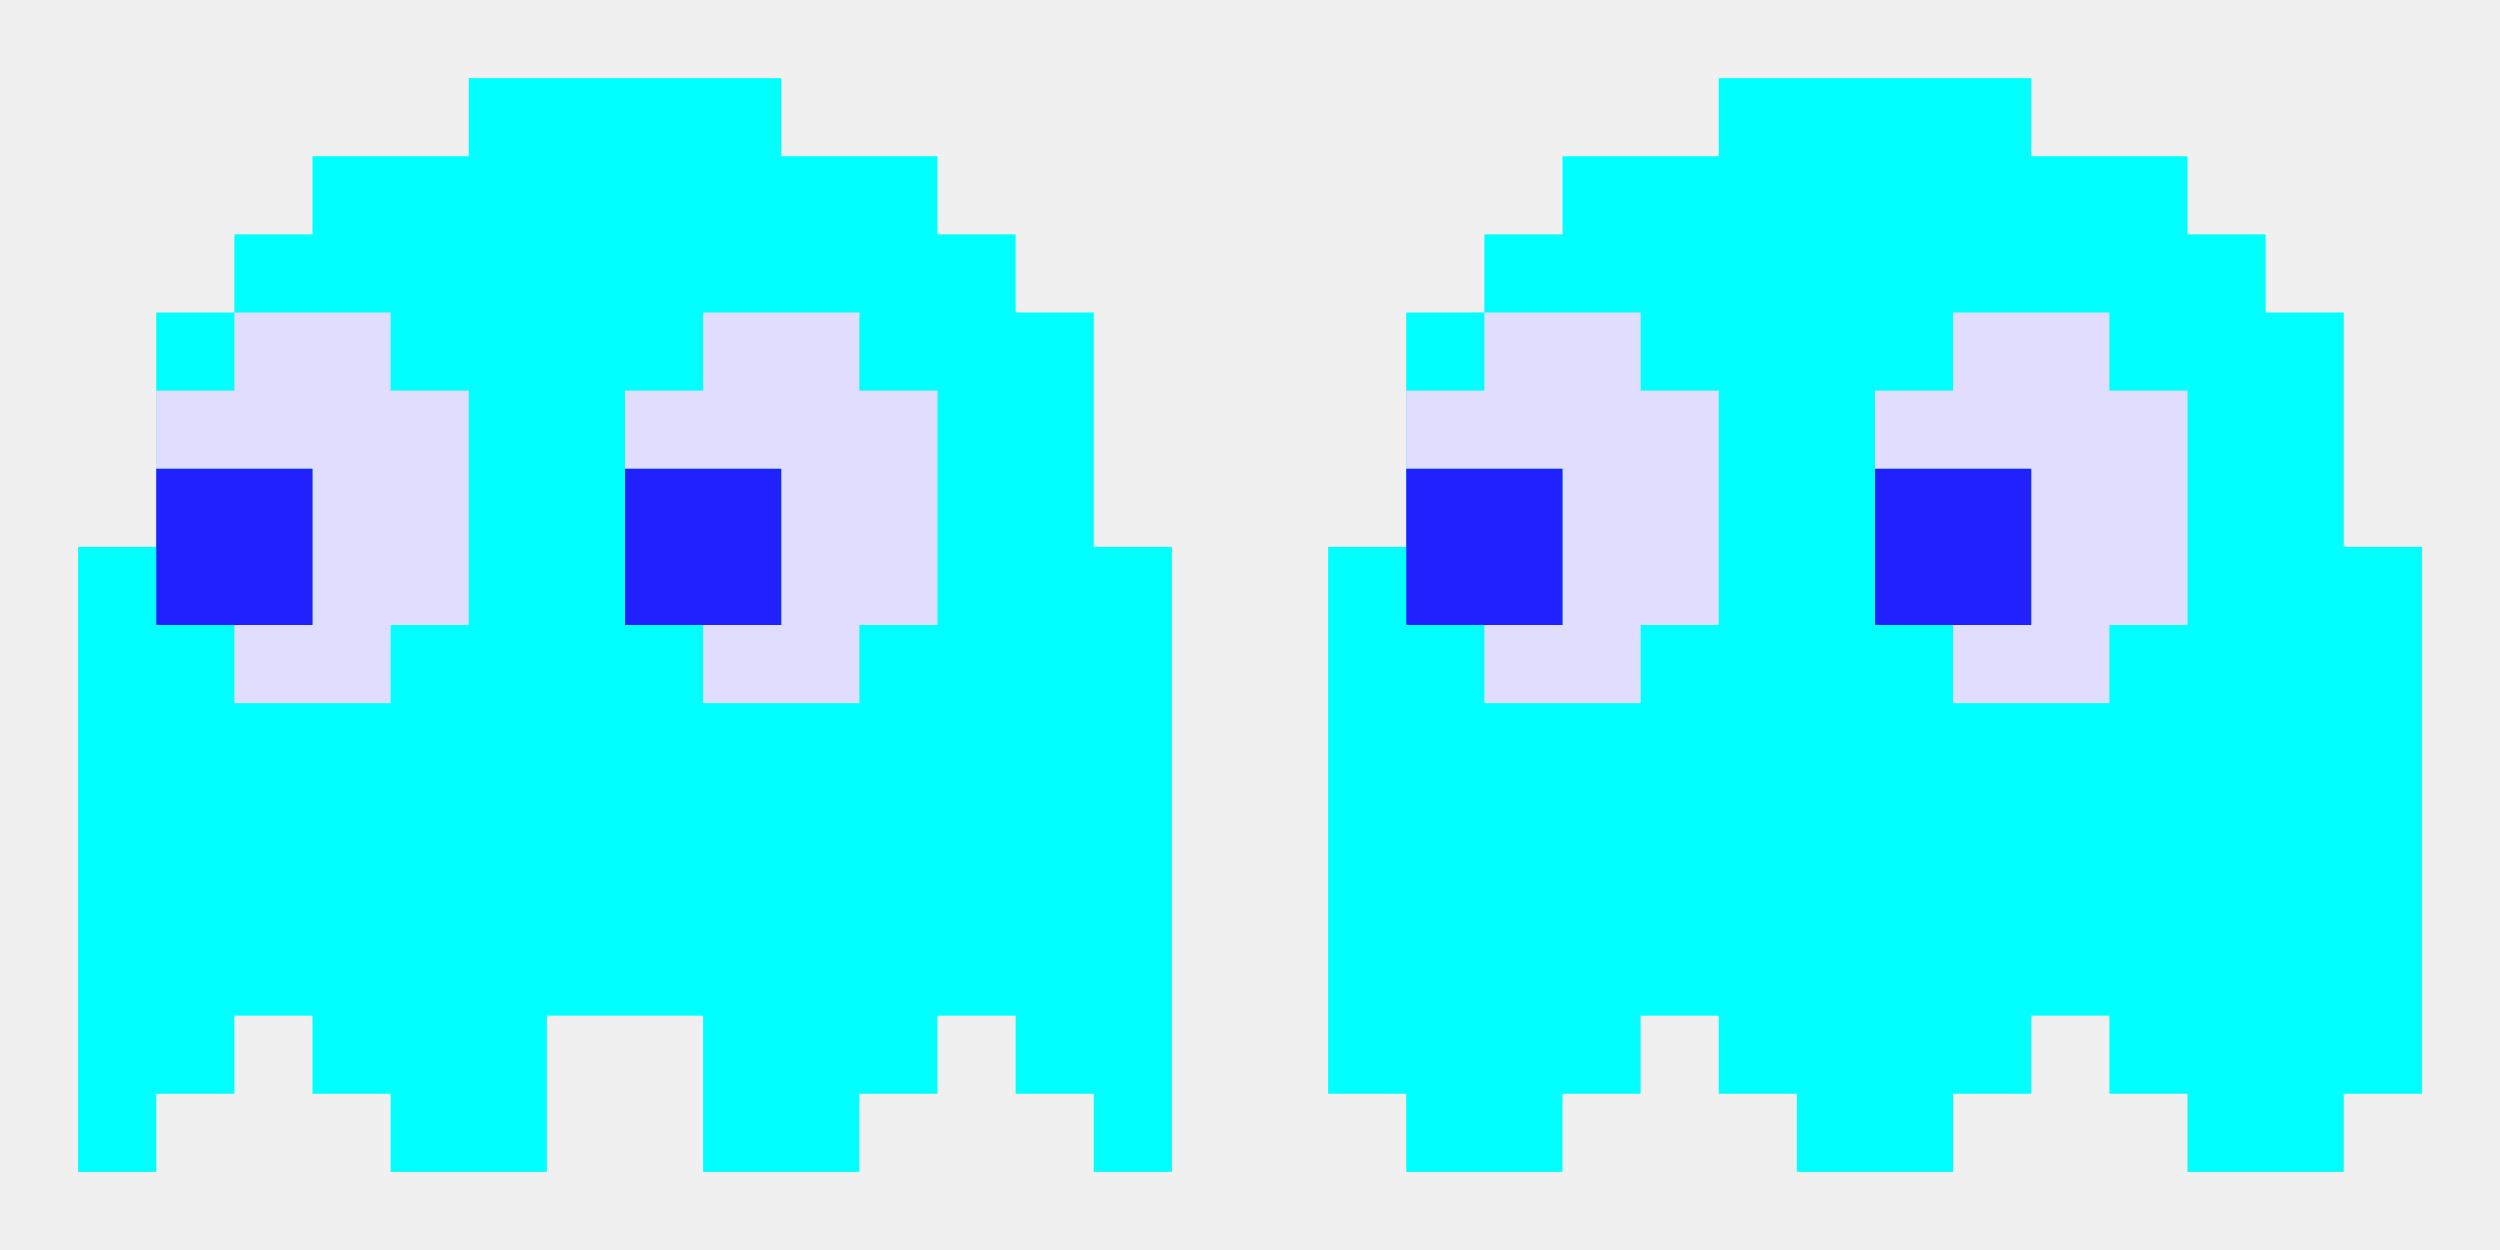
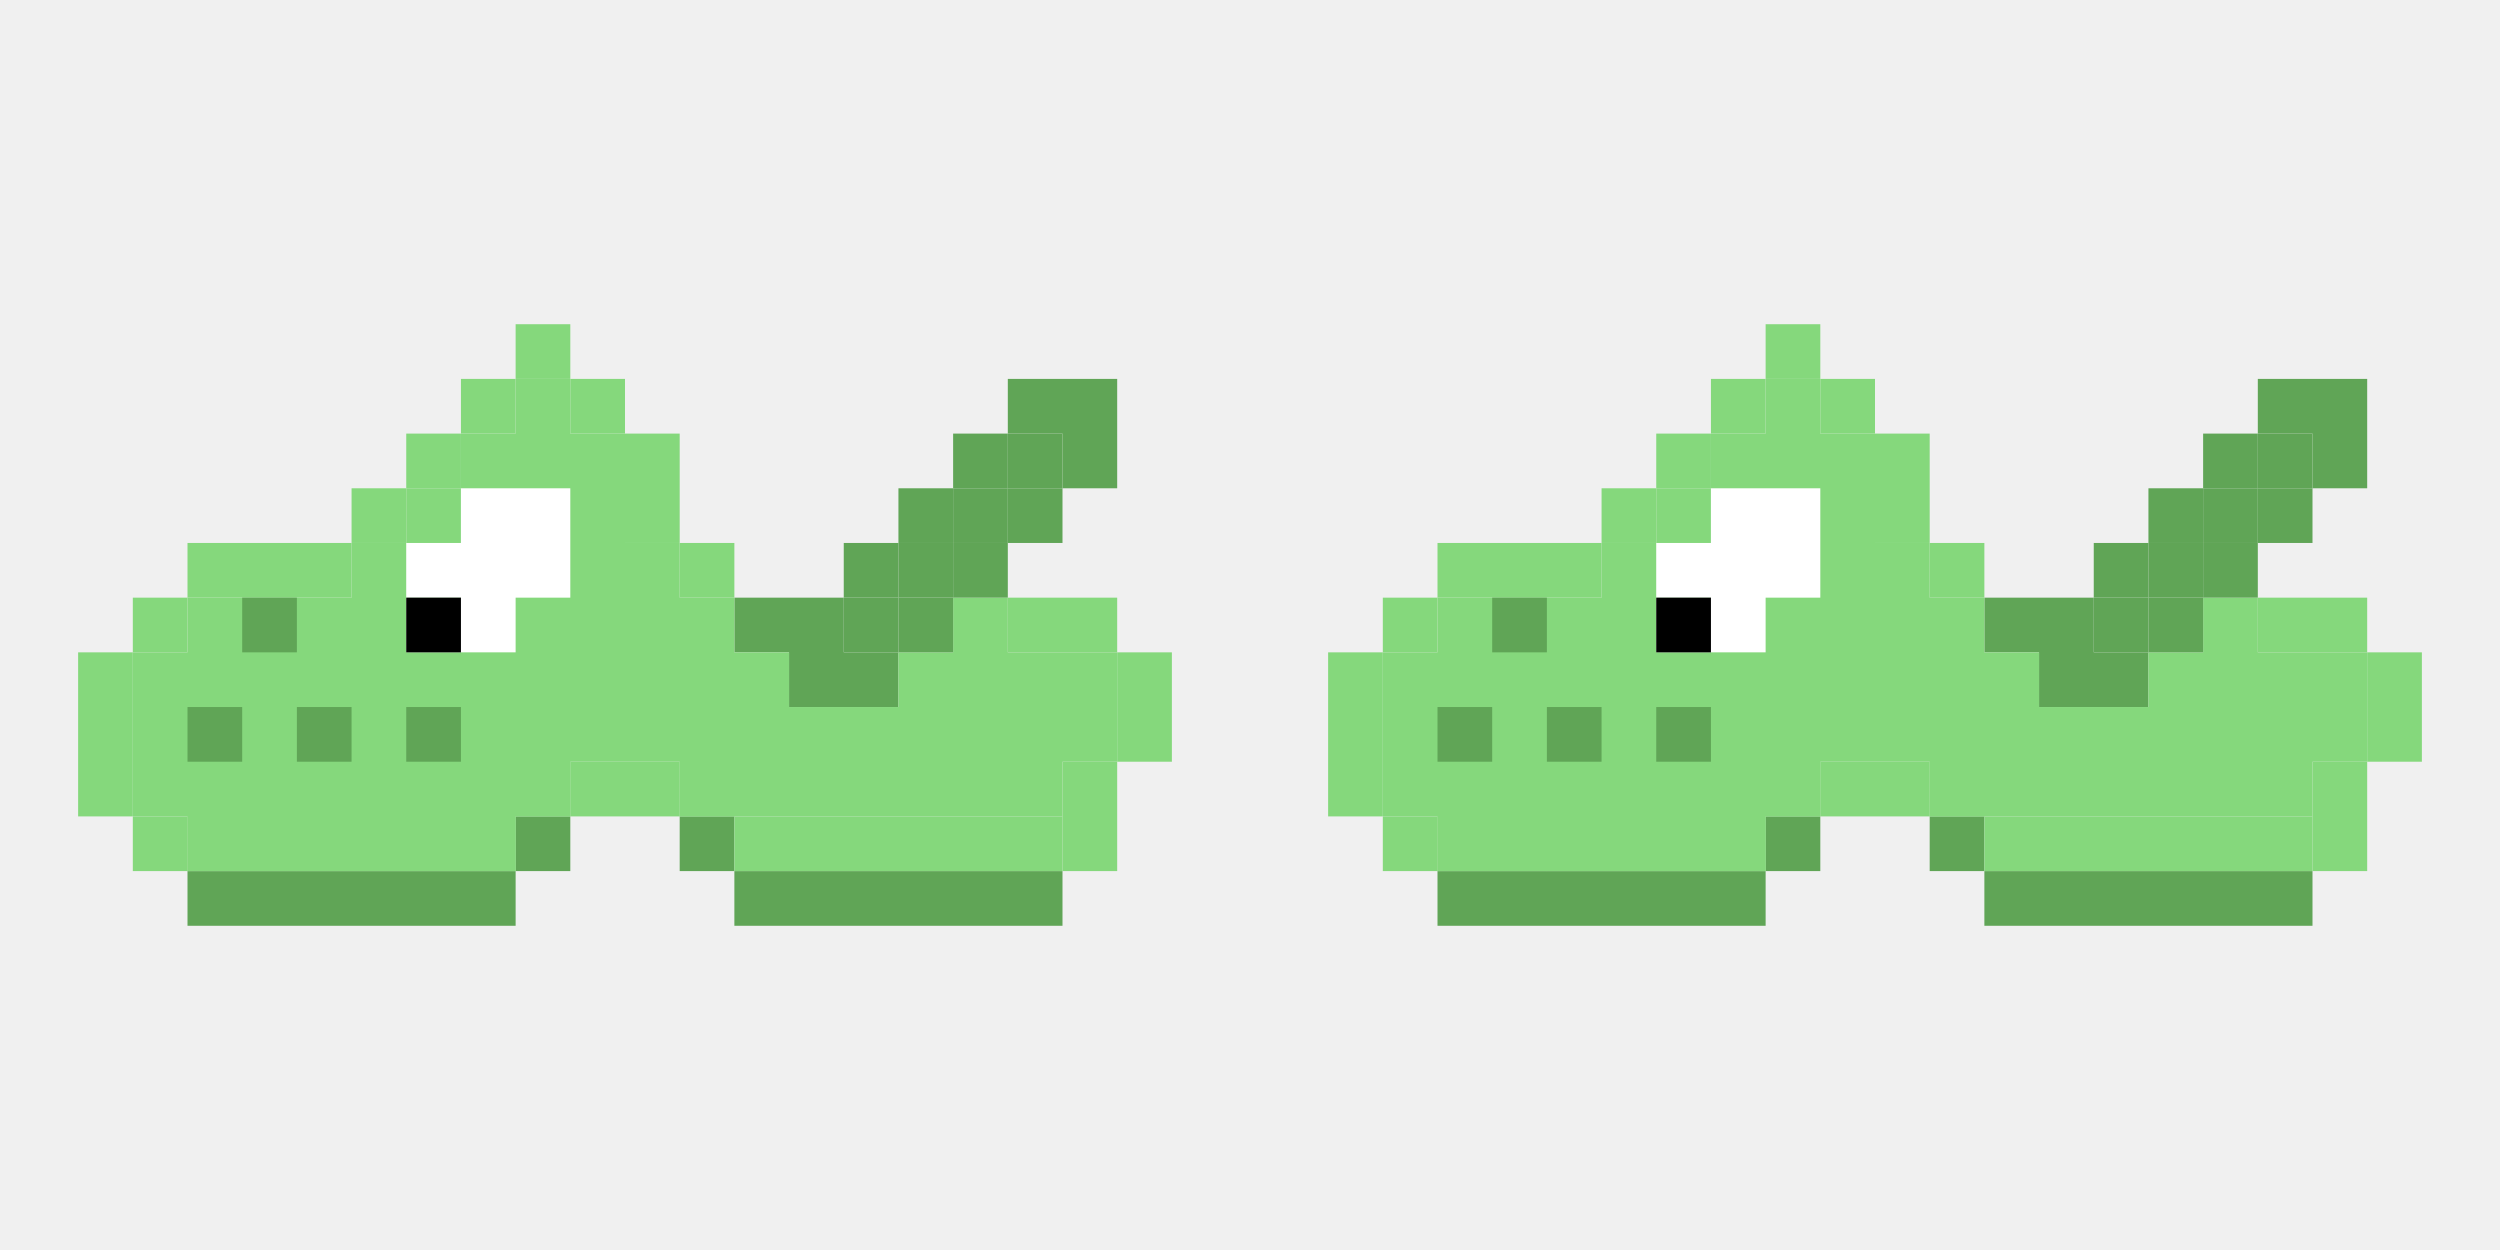
- <svg xmlns="http://www.w3.org/2000/svg" width="32" height="16" viewBox="0 0 32 16" fill="none">
-   <path d="M3 3V4H2V7H1V15H2V14H3V13H4V14H5V15H7V13H9V15H11V14H12V13H13V14H14V15H15V7H14V4H13V3H12V2H10V1H6V2H5H4V3H3Z" fill="#00FFFF" />
-   <path d="M8 5V6H10V8H9V9H11V8H12V5H11V4H9V5H8Z" fill="#E0DDFF" />
-   <path d="M8 6V8H10V6H8Z" fill="#2121FF" />
-   <path d="M2 5V6H4V8H3V9H5V8H6V5H5V4H3V5H2Z" fill="#E0DDFF" />
-   <path d="M2 6V8H4V6H2Z" fill="#2121FF" />
-   <path d="M19 3V4H18V7H17V14H18V15H20V14H21V13H22V14H23V15H25V14H26V13H27V14H28V15H30V14H31V7H30V4H29V3H28V2H26V1H22V2H21H20V3H19Z" fill="#00FFFF" />
-   <path d="M24 5V6H26V8H25V9H27V8H28V5H27V4H25V5H24Z" fill="#E0DDFF" />
-   <path d="M24 6V8H26V6H24Z" fill="#2121FF" />
-   <path d="M18 5V6H20V8H19V9H21V8H22V5H21V4H19V5H18Z" fill="#E0DDFF" />
-   <path d="M18 6V8H20V6H18Z" fill="#2121FF" />
+ <svg xmlns="http://www.w3.org/2000/svg" id="Calque_3" viewBox="0 0 32 16">
+   <defs>
+     <style>.cls-1{fill:#fff;}.cls-2{fill:#85d87c;}.cls-3{fill:#60a556;}</style>
+   </defs>
+   <g>
+     <rect class="cls-3" x="25.4" y="11.15" width="4.2" height=".7" />
+     <rect class="cls-3" x="18.4" y="11.15" width="4.2" height=".7" />
+     <rect class="cls-3" x="24.7" y="10.45" width=".7" height=".7" />
+     <rect class="cls-3" x="22.6" y="10.45" width=".7" height=".7" />
+     <rect class="cls-2" x="23.3" y="9.75" width="1.4" height=".7" />
+     <rect class="cls-2" x="17.7" y="10.45" width=".7" height=".7" />
+     <rect class="cls-2" x="17" y="8.35" width=".7" height="2.1" />
+     <rect class="cls-2" x="17.7" y="7.65" width=".7" height=".7" />
+     <rect class="cls-2" x="18.4" y="6.95" width="2.1" height=".7" />
+     <rect class="cls-2" x="20.5" y="6.25" width=".7" height=".7" />
+     <rect class="cls-2" x="21.2" y="5.55" width=".7" height=".7" />
+     <rect class="cls-2" x="29.6" y="9.75" width=".7" height="1.4" />
+     <rect class="cls-2" x="30.3" y="8.35" width=".7" height="1.4" />
+     <rect class="cls-2" x="28.9" y="7.65" width="1.4" height=".7" />
+     <rect class="cls-3" x="28.9" y="6.25" width=".7" height=".7" />
+     <polygon class="cls-3" points="28.9 4.85 28.9 5.55 29.6 5.55 29.6 6.25 30.3 6.25 30.3 4.85 28.9 4.85" />
+     <rect class="cls-3" x="28.2" y="5.55" width=".7" height=".7" />
+     <polygon class="cls-3" points="25.4 7.65 25.4 8.35 26.1 8.35 26.1 9.05 27.5 9.05 27.5 8.35 26.8 8.35 26.8 7.65 25.4 7.65" />
+     <rect class="cls-2" x="21.2" y="6.25" width=".7" height="1.4" />
+     <polygon class="cls-2" points="18.4 8.35 18.4 7.65 19.1 7.65 19.8 7.65 20.5 7.65 20.5 6.95 21.2 6.95 21.2 8.35 21.9 8.35 21.9 5.55 22.6 5.55 22.6 4.85 23.3 4.85 23.3 5.55 24 5.55 24 6.95 24.7 6.95 24.7 7.65 25.4 7.65 25.4 8.35 26.1 8.35 26.1 9.05 27.5 9.05 27.5 8.35 28.2 8.35 28.2 7.65 28.9 7.65 28.9 8.35 30.3 8.35 30.3 9.75 29.6 9.75 29.6 10.45 24.7 10.45 24.7 9.75 24 9.75 23.3 9.75 23.3 10.45 22.6 10.45 22.6 11.15 21.9 11.15 21.2 11.15 20.5 11.15 19.8 11.15 19.1 11.15 18.4 11.15 18.4 10.45 17.7 10.45 17.7 8.35 18.4 8.35" />
+     <rect class="cls-2" x="24.7" y="9.75" width=".7" height=".7" />
+     <rect class="cls-2" x="22.6" y="9.75" width=".7" height=".7" />
+     <rect class="cls-2" x="25.4" y="10.45" width="4.2" height=".7" />
+     <rect class="cls-2" x="18.4" y="10.45" width=".7" height=".7" />
+     <rect class="cls-2" x="21.2" y="10.45" width=".7" height=".7" />
+     <rect class="cls-2" x="21.9" y="10.45" width=".7" height=".7" />
+     <rect class="cls-2" x="20.5" y="10.45" width=".7" height=".7" />
+     <rect class="cls-2" x="19.8" y="10.45" width=".7" height=".7" />
+     <rect class="cls-3" x="19.8" y="9.05" width=".7" height=".7" transform="translate(40.3 18.8) rotate(180)" />
+     <rect class="cls-3" x="19.1" y="7.65" width=".7" height=".7" />
+     <rect class="cls-3" x="21.2" y="9.05" width=".7" height=".7" transform="translate(43.1 18.8) rotate(180)" />
+     <rect class="cls-3" x="18.4" y="9.05" width=".7" height=".7" transform="translate(37.5 18.8) rotate(180)" />
+     <rect class="cls-2" x="19.1" y="10.45" width=".7" height=".7" />
+     <rect class="cls-3" x="26.8" y="7.65" width=".7" height=".7" />
+     <rect class="cls-3" x="27.5" y="6.95" width=".7" height=".7" />
+     <rect class="cls-3" x="28.2" y="6.25" width=".7" height=".7" />
+     <rect class="cls-3" x="28.9" y="5.55" width=".7" height=".7" />
+     <rect class="cls-3" x="28.2" y="6.95" width=".7" height=".7" />
+     <rect class="cls-3" x="27.5" y="7.65" width=".7" height=".7" />
+     <rect class="cls-2" x="24.7" y="6.95" width=".7" height=".7" />
+     <rect class="cls-2" x="24" y="5.55" width=".7" height="1.4" />
+     <rect class="cls-2" x="23.3" y="4.85" width=".7" height=".7" />
+     <rect class="cls-2" x="22.6" y="4.15" width=".7" height=".7" />
+     <rect class="cls-2" x="21.9" y="4.85" width=".7" height=".7" />
+     <rect class="cls-3" x="26.8" y="6.95" width=".7" height=".7" />
+     <rect class="cls-3" x="27.5" y="6.25" width=".7" height=".7" />
+     <polygon class="cls-1" points="21.9 6.95 21.9 6.25 22.6 6.25 23.3 6.25 23.3 6.95 23.3 7.65 22.6 7.65 22.6 8.35 21.9 8.35 21.9 7.65 21.2 7.65 21.2 6.95 21.9 6.95" />
+     <rect x="21.2" y="7.65" width=".7" height=".7" />
+   </g>
+   <g>
+     <rect class="cls-3" x="9.4" y="11.15" width="4.2" height=".7" />
+     <rect class="cls-3" x="2.4" y="11.15" width="4.2" height=".7" />
+     <rect class="cls-3" x="8.7" y="10.45" width=".7" height=".7" />
+     <rect class="cls-3" x="6.6" y="10.45" width=".7" height=".7" />
+     <rect class="cls-2" x="7.3" y="9.75" width="1.4" height=".7" />
+     <rect class="cls-2" x="1.7" y="10.45" width=".7" height=".7" />
+     <rect class="cls-2" x="1" y="8.35" width=".7" height="2.1" />
+     <rect class="cls-2" x="1.7" y="7.65" width=".7" height=".7" />
+     <rect class="cls-2" x="2.4" y="6.95" width="2.1" height=".7" />
+     <rect class="cls-2" x="4.5" y="6.25" width=".7" height=".7" />
+     <rect class="cls-2" x="5.2" y="5.55" width=".7" height=".7" />
+     <rect class="cls-2" x="13.6" y="9.75" width=".7" height="1.4" />
+     <rect class="cls-2" x="14.3" y="8.35" width=".7" height="1.4" />
+     <rect class="cls-2" x="12.9" y="7.65" width="1.4" height=".7" />
+     <rect class="cls-3" x="12.9" y="6.25" width=".7" height=".7" />
+     <polygon class="cls-3" points="12.9 4.85 12.9 5.55 13.6 5.55 13.6 6.25 14.3 6.25 14.3 4.85 12.9 4.85" />
+     <rect class="cls-3" x="12.2" y="5.55" width=".7" height=".7" />
+     <polygon class="cls-3" points="9.4 7.65 9.4 8.35 10.1 8.35 10.1 9.05 11.5 9.05 11.5 8.35 10.8 8.35 10.8 7.65 9.4 7.65" />
+     <rect class="cls-2" x="5.2" y="6.25" width=".7" height="1.4" />
+     <polygon class="cls-2" points="2.4 8.35 2.4 7.65 3.1 7.65 3.8 7.65 4.5 7.65 4.5 6.95 5.2 6.95 5.2 8.35 5.9 8.35 5.9 5.55 6.6 5.55 6.6 4.85 7.3 4.85 7.3 5.55 8 5.55 8 6.95 8.7 6.95 8.7 7.65 9.4 7.65 9.4 8.35 10.1 8.35 10.1 9.05 11.5 9.05 11.5 8.35 12.2 8.35 12.2 7.65 12.9 7.65 12.9 8.35 14.3 8.35 14.3 9.75 13.6 9.75 13.6 10.45 8.7 10.45 8.7 9.75 8 9.75 7.3 9.75 7.3 10.45 6.6 10.45 6.6 11.15 5.9 11.15 5.2 11.15 4.5 11.15 3.8 11.15 3.1 11.15 2.4 11.15 2.4 10.45 1.7 10.45 1.7 8.35 2.4 8.35" />
+     <rect class="cls-2" x="8.7" y="9.75" width=".7" height=".7" />
+     <rect class="cls-2" x="6.6" y="9.75" width=".7" height=".7" />
+     <rect class="cls-2" x="9.4" y="10.45" width="4.2" height=".7" />
+     <rect class="cls-2" x="2.4" y="10.45" width=".7" height=".7" />
+     <rect class="cls-2" x="5.2" y="10.45" width=".7" height=".7" />
+     <rect class="cls-2" x="5.9" y="10.45" width=".7" height=".7" />
+     <rect class="cls-2" x="4.5" y="10.45" width=".7" height=".7" />
+     <rect class="cls-2" x="3.8" y="10.45" width=".7" height=".7" />
+     <rect class="cls-3" x="3.8" y="9.05" width=".7" height=".7" transform="translate(8.3 18.8) rotate(180)" />
+     <rect class="cls-3" x="3.1" y="7.65" width=".7" height=".7" />
+     <rect class="cls-3" x="5.2" y="9.05" width=".7" height=".7" transform="translate(11.1 18.8) rotate(180)" />
+     <rect class="cls-3" x="2.4" y="9.05" width=".7" height=".7" transform="translate(5.5 18.8) rotate(180)" />
+     <rect class="cls-2" x="3.1" y="10.45" width=".7" height=".7" />
+     <rect class="cls-3" x="10.8" y="7.65" width=".7" height=".7" />
+     <rect class="cls-3" x="11.5" y="6.95" width=".7" height=".7" />
+     <rect class="cls-3" x="12.2" y="6.25" width=".7" height=".7" />
+     <rect class="cls-3" x="12.9" y="5.55" width=".7" height=".7" />
+     <rect class="cls-3" x="12.2" y="6.95" width=".7" height=".7" />
+     <rect class="cls-3" x="11.5" y="7.65" width=".7" height=".7" />
+     <rect class="cls-2" x="8.7" y="6.95" width=".7" height=".7" />
+     <rect class="cls-2" x="8" y="5.55" width=".7" height="1.4" />
+     <rect class="cls-2" x="7.3" y="4.85" width=".7" height=".7" />
+     <rect class="cls-2" x="6.6" y="4.15" width=".7" height=".7" />
+     <rect class="cls-2" x="5.9" y="4.85" width=".7" height=".7" />
+     <rect class="cls-3" x="10.8" y="6.95" width=".7" height=".7" />
+     <rect class="cls-3" x="11.5" y="6.25" width=".7" height=".7" />
+     <polygon class="cls-1" points="5.9 6.95 5.9 6.25 6.6 6.25 7.3 6.25 7.3 6.95 7.3 7.65 6.6 7.65 6.6 8.35 5.9 8.35 5.9 7.65 5.2 7.65 5.2 6.95 5.9 6.95" />
+     <rect x="5.2" y="7.65" width=".7" height=".7" />
+   </g>
</svg>
